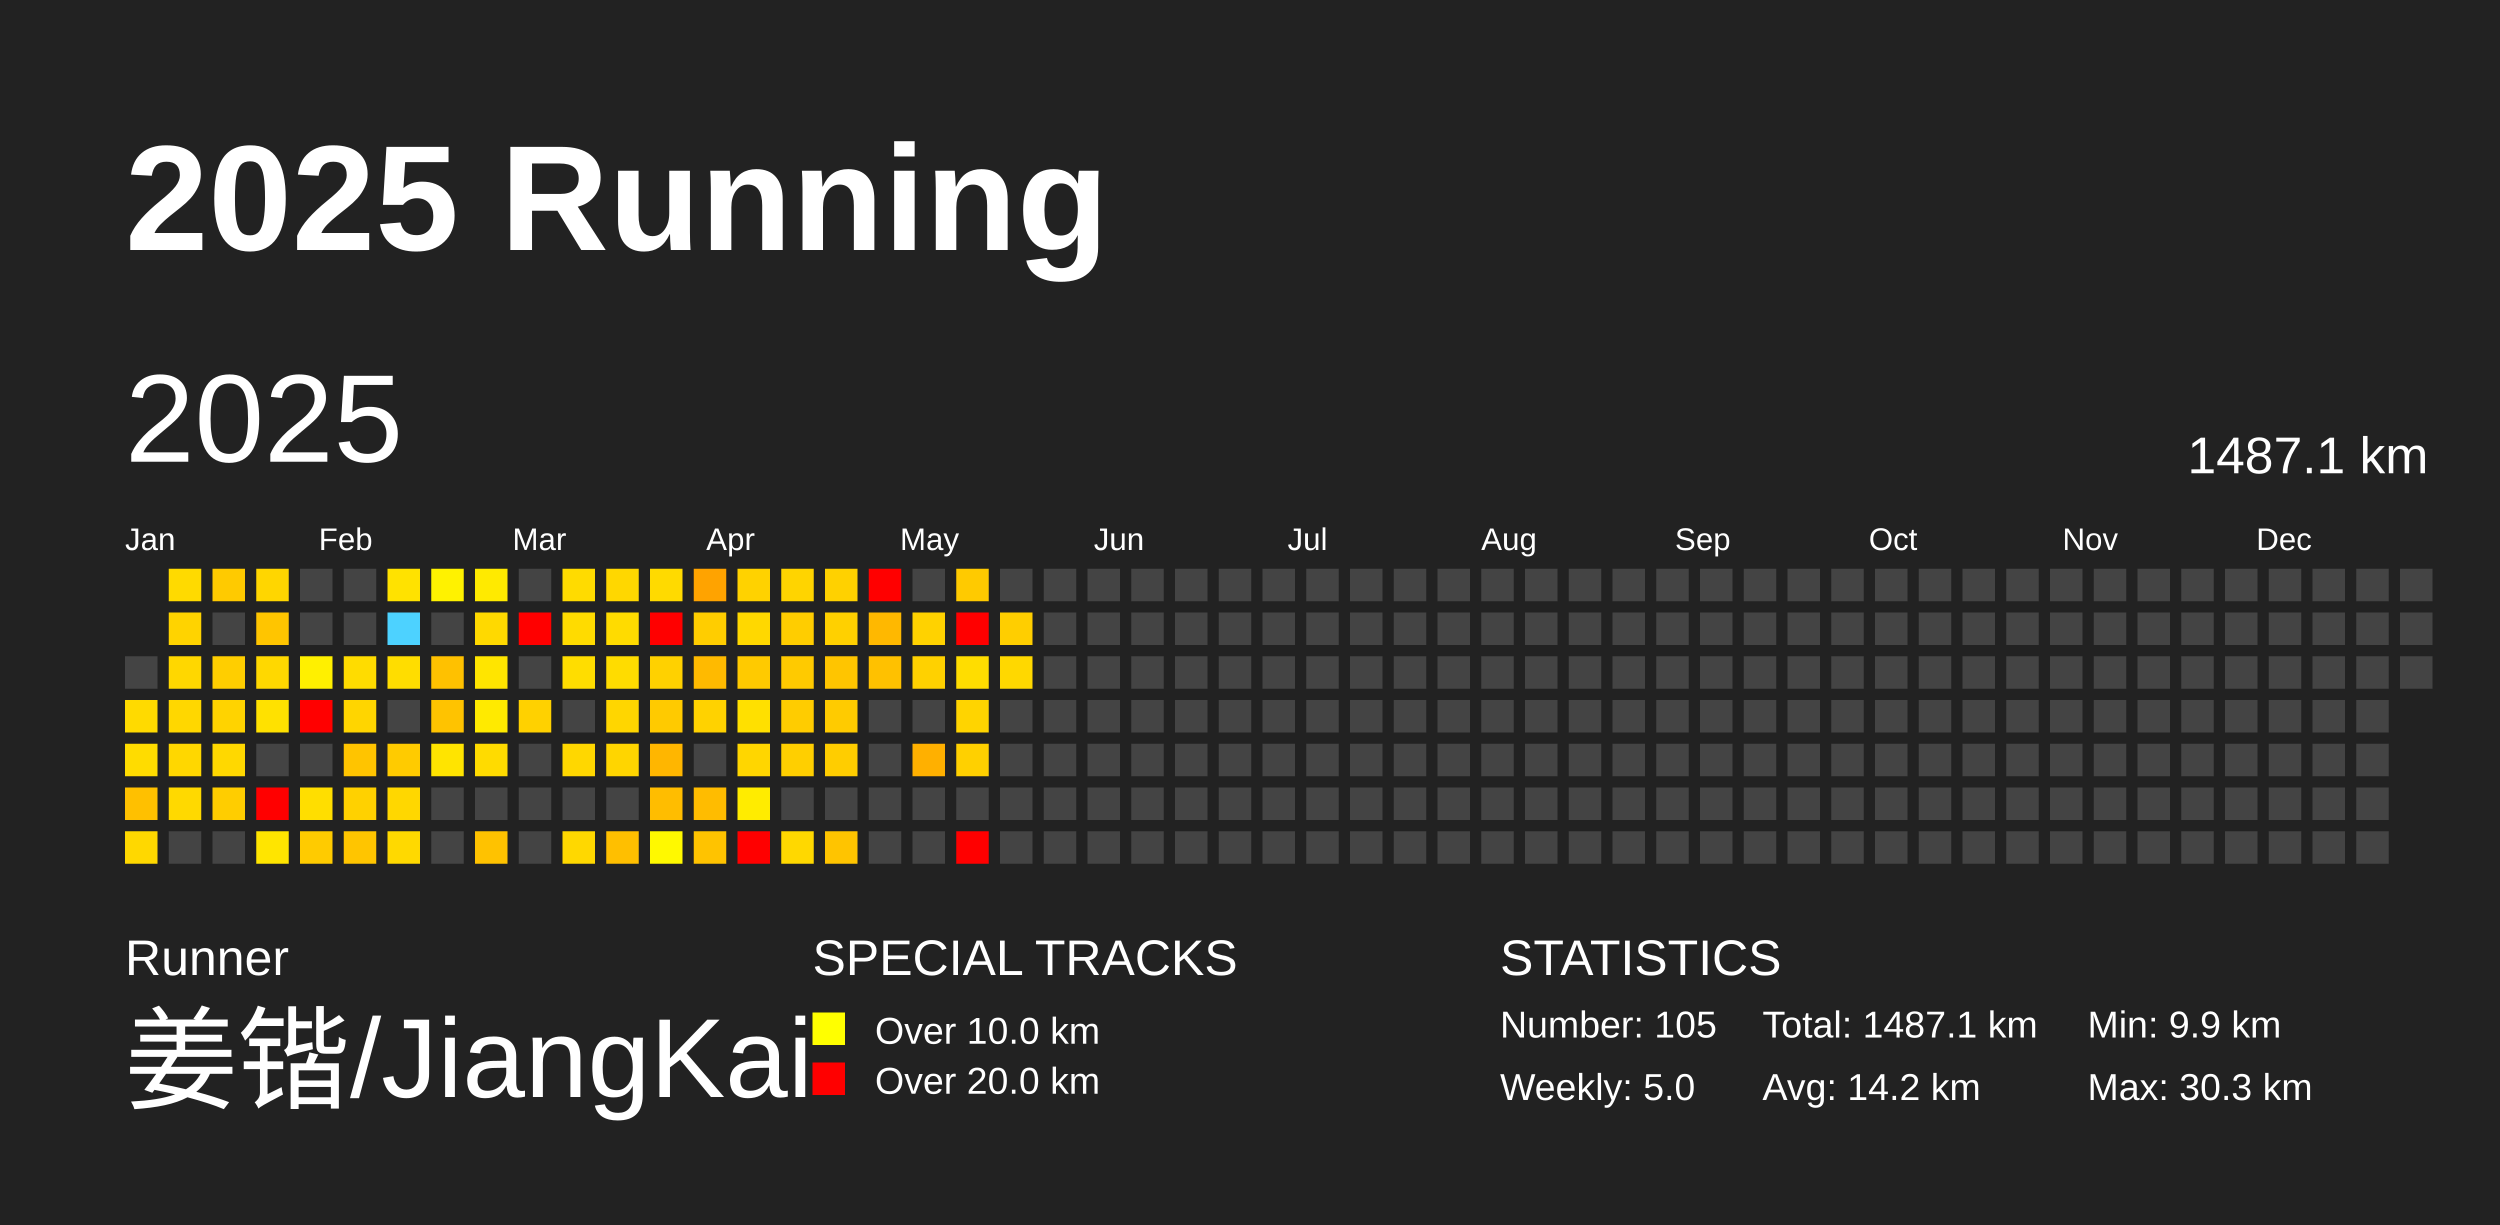
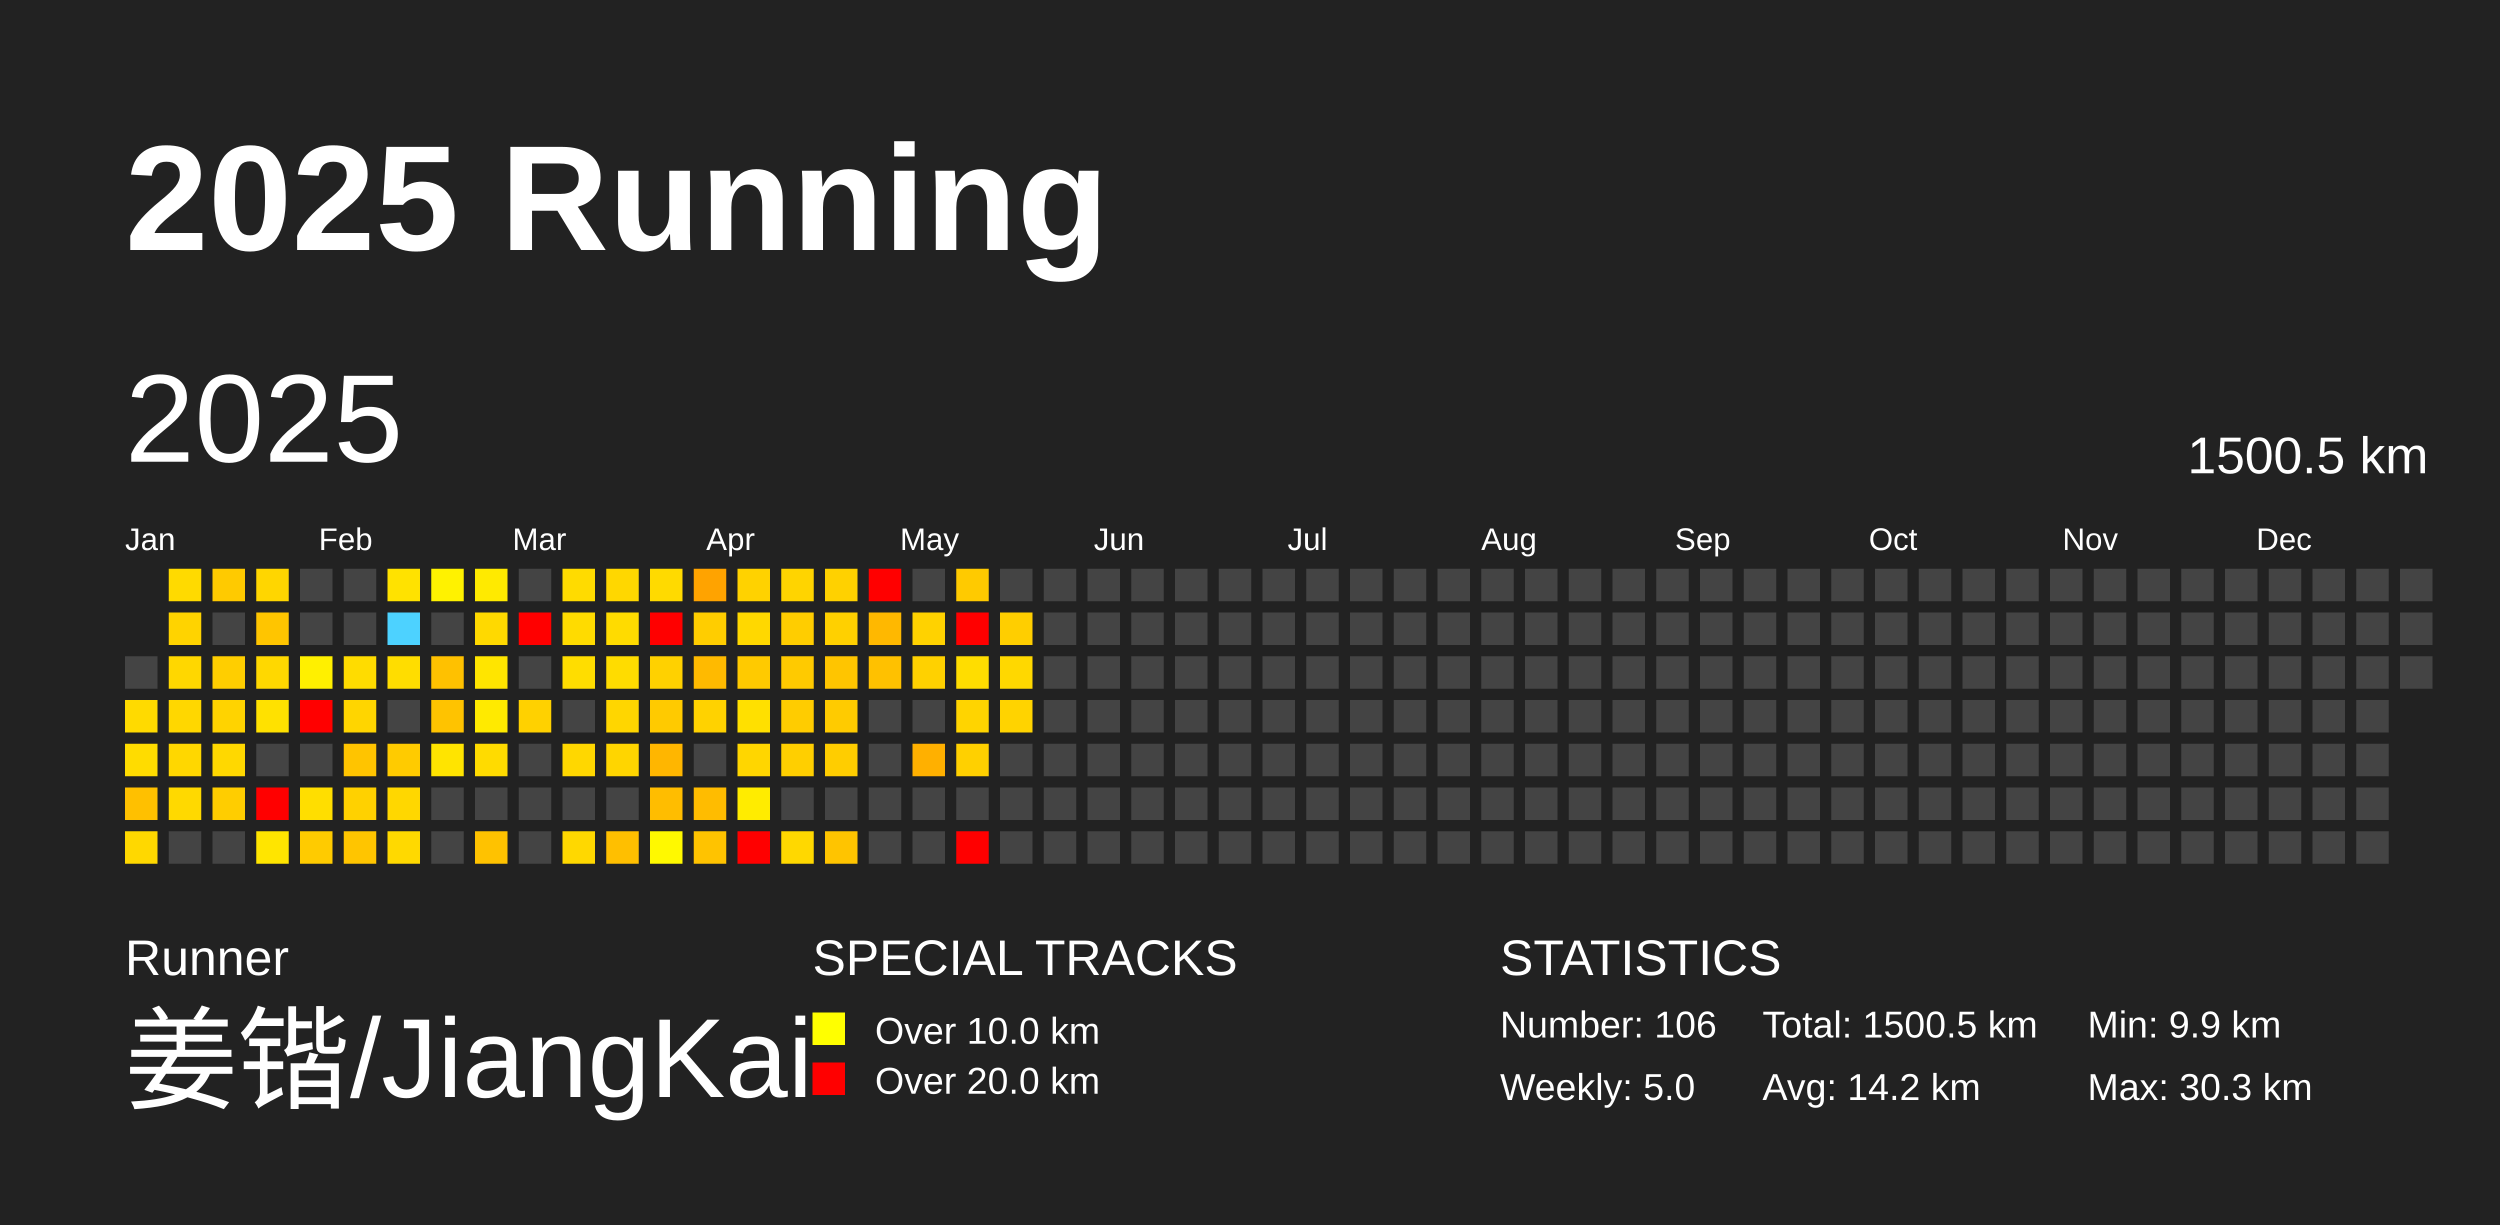
<svg xmlns="http://www.w3.org/2000/svg" baseProfile="full" height="98mm" version="1.1" viewBox="0,0,200,98" width="200mm">
  <defs />
  <rect fill="#222222" height="98" width="200" x="0" y="0" />
  <text fill="#FFFFFF" style="font-size:12px; font-family:Arial; font-weight:bold;" x="10" y="20">2025 Running</text>
  <text fill="#FFFFFF" style="font-size:4px; font-family:Arial" x="10" y="78">Runner</text>
  <text fill="#FFFFFF" style="font-size:9px; font-family:Arial" x="10" y="88">姜锴/JiangKai</text>
  <text fill="#FFFFFF" style="font-size:4px; font-family:Arial" x="65" y="78">SPECIAL TRACKS</text>
  <rect fill="yellow" height="2.6" width="2.6" x="65" y="81" />
  <text fill="#FFFFFF" style="font-size:3px; font-family:Arial" x="70" y="83.5">Over 10.0 km</text>
  <rect fill="red" height="2.6" width="2.6" x="65" y="85" />
  <text fill="#FFFFFF" style="font-size:3px; font-family:Arial" x="70" y="87.5">Over 20.0 km</text>
  <text fill="#FFFFFF" style="font-size:4px; font-family:Arial" x="120" y="78">STATISTICS</text>
-   <text fill="#FFFFFF" style="font-size:3px; font-family:Arial" x="120" y="83">Number: 105</text>
+   <text fill="#FFFFFF" style="font-size:3px; font-family:Arial" x="120" y="83">Number: 106</text>
  <text fill="#FFFFFF" style="font-size:3px; font-family:Arial" x="120" y="88">Weekly: 5.0</text>
-   <text fill="#FFFFFF" style="font-size:3px; font-family:Arial" x="141" y="83">Total: 1487.1 km</text>
+   <text fill="#FFFFFF" style="font-size:3px; font-family:Arial" x="141" y="83">Total: 1500.5 km</text>
  <text fill="#FFFFFF" style="font-size:3px; font-family:Arial" x="141" y="88">Avg: 14.2 km</text>
  <text fill="#FFFFFF" style="font-size:3px; font-family:Arial" x="167" y="83">Min: 9.9 km</text>
  <text fill="#FFFFFF" style="font-size:3px; font-family:Arial" x="167" y="88">Max: 30.3 km</text>
  <text dominant-baseline="hanging" fill="#FFFFFF" style="font-size:10.0px; font-family:Arial;" x="10" y="30">2025</text>
-   <text dominant-baseline="hanging" fill="#FFFFFF" style="font-size:4.125px; font-family:Arial;" x="175" y="35">1487.1 km</text>
+   <text dominant-baseline="hanging" fill="#FFFFFF" style="font-size:4.125px; font-family:Arial;" x="175" y="35">1500.5 km</text>
  <text fill="#FFFFFF" style="font-size:2.5px; font-family:Arial" x="10.0" y="44">Jan</text>
  <text fill="#FFFFFF" style="font-size:2.5px; font-family:Arial" x="25.5" y="44">Feb</text>
  <text fill="#FFFFFF" style="font-size:2.5px; font-family:Arial" x="41.0" y="44">Mar</text>
  <text fill="#FFFFFF" style="font-size:2.5px; font-family:Arial" x="56.5" y="44">Apr</text>
  <text fill="#FFFFFF" style="font-size:2.5px; font-family:Arial" x="72.0" y="44">May</text>
  <text fill="#FFFFFF" style="font-size:2.5px; font-family:Arial" x="87.5" y="44">Jun</text>
  <text fill="#FFFFFF" style="font-size:2.5px; font-family:Arial" x="103.0" y="44">Jul</text>
  <text fill="#FFFFFF" style="font-size:2.5px; font-family:Arial" x="118.5" y="44">Aug</text>
  <text fill="#FFFFFF" style="font-size:2.5px; font-family:Arial" x="134.0" y="44">Sep</text>
  <text fill="#FFFFFF" style="font-size:2.5px; font-family:Arial" x="149.5" y="44">Oct</text>
  <text fill="#FFFFFF" style="font-size:2.5px; font-family:Arial" x="165.0" y="44">Nov</text>
  <text fill="#FFFFFF" style="font-size:2.5px; font-family:Arial" x="180.5" y="44">Dec</text>
  <rect fill="#444444" height="2.6" width="2.6" x="10.0" y="52.5" />
  <rect fill="#ffda00" height="2.6" width="2.6" x="10.0" y="56.0" />
  <rect fill="#ffdc00" height="2.6" width="2.6" x="10.0" y="59.5" />
  <rect fill="#ffc000" height="2.6" width="2.6" x="10.0" y="63.0" />
  <rect fill="#ffd800" height="2.6" width="2.6" x="10.0" y="66.5" />
  <rect fill="#ffda00" height="2.6" width="2.6" x="13.5" y="45.5" />
  <rect fill="#ffd300" height="2.6" width="2.6" x="13.5" y="49.0" />
  <rect fill="#ffd700" height="2.6" width="2.6" x="13.5" y="52.5" />
  <rect fill="#ffd700" height="2.6" width="2.6" x="13.5" y="56.0" />
  <rect fill="#ffd700" height="2.6" width="2.6" x="13.5" y="59.5" />
  <rect fill="#ffd900" height="2.6" width="2.6" x="13.5" y="63.0" />
  <rect fill="#444444" height="2.6" width="2.6" x="13.5" y="66.5" />
  <rect fill="#ffca00" height="2.6" width="2.6" x="17.0" y="45.5" />
  <rect fill="#444444" height="2.6" width="2.6" x="17.0" y="49.0" />
  <rect fill="#ffce00" height="2.6" width="2.6" x="17.0" y="52.5" />
  <rect fill="#ffd300" height="2.6" width="2.6" x="17.0" y="56.0" />
  <rect fill="#ffd800" height="2.6" width="2.6" x="17.0" y="59.5" />
  <rect fill="#ffcd00" height="2.6" width="2.6" x="17.0" y="63.0" />
  <rect fill="#444444" height="2.6" width="2.6" x="17.0" y="66.5" />
  <rect fill="#ffd600" height="2.6" width="2.6" x="20.5" y="45.5" />
  <rect fill="#ffc500" height="2.6" width="2.6" x="20.5" y="49.0" />
  <rect fill="#ffd800" height="2.6" width="2.6" x="20.5" y="52.5" />
  <rect fill="#ffe100" height="2.6" width="2.6" x="20.5" y="56.0" />
  <rect fill="#444444" height="2.6" width="2.6" x="20.5" y="59.5" />
  <rect fill="red" height="2.6" width="2.6" x="20.5" y="63.0" />
  <rect fill="#ffe500" height="2.6" width="2.6" x="20.5" y="66.5" />
  <rect fill="#444444" height="2.6" width="2.6" x="24.0" y="45.5" />
  <rect fill="#444444" height="2.6" width="2.6" x="24.0" y="49.0" />
  <rect fill="#fff000" height="2.6" width="2.6" x="24.0" y="52.5" />
  <rect fill="red" height="2.6" width="2.6" x="24.0" y="56.0" />
  <rect fill="#444444" height="2.6" width="2.6" x="24.0" y="59.5" />
  <rect fill="#ffde00" height="2.6" width="2.6" x="24.0" y="63.0" />
  <rect fill="#ffcb00" height="2.6" width="2.6" x="24.0" y="66.5" />
  <rect fill="#444444" height="2.6" width="2.6" x="27.5" y="45.5" />
  <rect fill="#444444" height="2.6" width="2.6" x="27.5" y="49.0" />
  <rect fill="#ffdc00" height="2.6" width="2.6" x="27.5" y="52.5" />
  <rect fill="#ffd500" height="2.6" width="2.6" x="27.5" y="56.0" />
  <rect fill="#ffc400" height="2.6" width="2.6" x="27.5" y="59.5" />
  <rect fill="#ffd100" height="2.6" width="2.6" x="27.5" y="63.0" />
  <rect fill="#ffc500" height="2.6" width="2.6" x="27.5" y="66.5" />
  <rect fill="#ffe200" height="2.6" width="2.6" x="31.0" y="45.5" />
  <rect fill="#4dd2ff" height="2.6" width="2.6" x="31.0" y="49.0" />
  <rect fill="#ffdd00" height="2.6" width="2.6" x="31.0" y="52.5" />
  <rect fill="#444444" height="2.6" width="2.6" x="31.0" y="56.0" />
  <rect fill="#ffcb00" height="2.6" width="2.6" x="31.0" y="59.5" />
  <rect fill="#ffd700" height="2.6" width="2.6" x="31.0" y="63.0" />
  <rect fill="#ffd900" height="2.6" width="2.6" x="31.0" y="66.5" />
  <rect fill="#fff200" height="2.6" width="2.6" x="34.5" y="45.5" />
  <rect fill="#444444" height="2.6" width="2.6" x="34.5" y="49.0" />
  <rect fill="#ffc100" height="2.6" width="2.6" x="34.5" y="52.5" />
  <rect fill="#ffc300" height="2.6" width="2.6" x="34.5" y="56.0" />
  <rect fill="#ffe400" height="2.6" width="2.6" x="34.5" y="59.5" />
  <rect fill="#444444" height="2.6" width="2.6" x="34.5" y="63.0" />
  <rect fill="#444444" height="2.6" width="2.6" x="34.5" y="66.5" />
  <rect fill="#ffea00" height="2.6" width="2.6" x="38.0" y="45.5" />
  <rect fill="#ffd900" height="2.6" width="2.6" x="38.0" y="49.0" />
  <rect fill="#ffe500" height="2.6" width="2.6" x="38.0" y="52.5" />
  <rect fill="#ffea00" height="2.6" width="2.6" x="38.0" y="56.0" />
  <rect fill="#ffdb00" height="2.6" width="2.6" x="38.0" y="59.5" />
  <rect fill="#444444" height="2.6" width="2.6" x="38.0" y="63.0" />
  <rect fill="#ffc200" height="2.6" width="2.6" x="38.0" y="66.5" />
  <rect fill="#444444" height="2.6" width="2.6" x="41.5" y="45.5" />
  <rect fill="red" height="2.6" width="2.6" x="41.5" y="49.0" />
  <rect fill="#444444" height="2.6" width="2.6" x="41.5" y="52.5" />
  <rect fill="#ffd100" height="2.6" width="2.6" x="41.5" y="56.0" />
  <rect fill="#444444" height="2.6" width="2.6" x="41.5" y="59.5" />
  <rect fill="#444444" height="2.6" width="2.6" x="41.5" y="63.0" />
  <rect fill="#444444" height="2.6" width="2.6" x="41.5" y="66.5" />
  <rect fill="#ffdb00" height="2.6" width="2.6" x="45.0" y="45.5" />
  <rect fill="#ffdb00" height="2.6" width="2.6" x="45.0" y="49.0" />
  <rect fill="#ffdd00" height="2.6" width="2.6" x="45.0" y="52.5" />
  <rect fill="#444444" height="2.6" width="2.6" x="45.0" y="56.0" />
  <rect fill="#ffd700" height="2.6" width="2.6" x="45.0" y="59.5" />
  <rect fill="#444444" height="2.6" width="2.6" x="45.0" y="63.0" />
  <rect fill="#ffd800" height="2.6" width="2.6" x="45.0" y="66.5" />
  <rect fill="#ffd700" height="2.6" width="2.6" x="48.5" y="45.5" />
  <rect fill="#ffdb00" height="2.6" width="2.6" x="48.5" y="49.0" />
  <rect fill="#ffdc00" height="2.6" width="2.6" x="48.5" y="52.5" />
  <rect fill="#ffd600" height="2.6" width="2.6" x="48.5" y="56.0" />
  <rect fill="#ffd500" height="2.6" width="2.6" x="48.5" y="59.5" />
  <rect fill="#444444" height="2.6" width="2.6" x="48.5" y="63.0" />
  <rect fill="#ffbf00" height="2.6" width="2.6" x="48.5" y="66.5" />
  <rect fill="#ffda00" height="2.6" width="2.6" x="52.0" y="45.5" />
  <rect fill="red" height="2.6" width="2.6" x="52.0" y="49.0" />
  <rect fill="#ffd100" height="2.6" width="2.6" x="52.0" y="52.5" />
  <rect fill="#ffca00" height="2.6" width="2.6" x="52.0" y="56.0" />
  <rect fill="#ffb600" height="2.6" width="2.6" x="52.0" y="59.5" />
  <rect fill="#ffbd00" height="2.6" width="2.6" x="52.0" y="63.0" />
  <rect fill="#fff900" height="2.6" width="2.6" x="52.0" y="66.5" />
  <rect fill="#ffa300" height="2.6" width="2.6" x="55.5" y="45.5" />
  <rect fill="#ffcd00" height="2.6" width="2.6" x="55.5" y="49.0" />
  <rect fill="#ffba00" height="2.6" width="2.6" x="55.5" y="52.5" />
  <rect fill="#ffd200" height="2.6" width="2.6" x="55.5" y="56.0" />
  <rect fill="#444444" height="2.6" width="2.6" x="55.5" y="59.5" />
  <rect fill="#ffbc00" height="2.6" width="2.6" x="55.5" y="63.0" />
  <rect fill="#ffc300" height="2.6" width="2.6" x="55.5" y="66.5" />
  <rect fill="#ffd200" height="2.6" width="2.6" x="59.0" y="45.5" />
  <rect fill="#ffd800" height="2.6" width="2.6" x="59.0" y="49.0" />
  <rect fill="#ffca00" height="2.6" width="2.6" x="59.0" y="52.5" />
  <rect fill="#ffe000" height="2.6" width="2.6" x="59.0" y="56.0" />
  <rect fill="#ffd600" height="2.6" width="2.6" x="59.0" y="59.5" />
  <rect fill="#ffec00" height="2.6" width="2.6" x="59.0" y="63.0" />
  <rect fill="red" height="2.6" width="2.6" x="59.0" y="66.5" />
  <rect fill="#ffd400" height="2.6" width="2.6" x="62.5" y="45.5" />
  <rect fill="#ffcd00" height="2.6" width="2.6" x="62.5" y="49.0" />
  <rect fill="#ffca00" height="2.6" width="2.6" x="62.5" y="52.5" />
  <rect fill="#ffcc00" height="2.6" width="2.6" x="62.5" y="56.0" />
  <rect fill="#ffcf00" height="2.6" width="2.6" x="62.5" y="59.5" />
  <rect fill="#444444" height="2.6" width="2.6" x="62.5" y="63.0" />
  <rect fill="#ffd800" height="2.6" width="2.6" x="62.5" y="66.5" />
  <rect fill="#ffd100" height="2.6" width="2.6" x="66.0" y="45.5" />
  <rect fill="#ffd000" height="2.6" width="2.6" x="66.0" y="49.0" />
  <rect fill="#ffc500" height="2.6" width="2.6" x="66.0" y="52.5" />
  <rect fill="#ffcb00" height="2.6" width="2.6" x="66.0" y="56.0" />
  <rect fill="#ffcd00" height="2.6" width="2.6" x="66.0" y="59.5" />
  <rect fill="#444444" height="2.6" width="2.6" x="66.0" y="63.0" />
  <rect fill="#ffc400" height="2.6" width="2.6" x="66.0" y="66.5" />
  <rect fill="red" height="2.6" width="2.6" x="69.5" y="45.5" />
  <rect fill="#ffb800" height="2.6" width="2.6" x="69.5" y="49.0" />
  <rect fill="#ffc100" height="2.6" width="2.6" x="69.5" y="52.5" />
  <rect fill="#444444" height="2.6" width="2.6" x="69.5" y="56.0" />
  <rect fill="#444444" height="2.6" width="2.6" x="69.5" y="59.5" />
  <rect fill="#444444" height="2.6" width="2.6" x="69.5" y="63.0" />
  <rect fill="#444444" height="2.6" width="2.6" x="69.5" y="66.5" />
  <rect fill="#444444" height="2.6" width="2.6" x="73.0" y="45.5" />
  <rect fill="#ffd200" height="2.6" width="2.6" x="73.0" y="49.0" />
  <rect fill="#ffd100" height="2.6" width="2.6" x="73.0" y="52.5" />
  <rect fill="#444444" height="2.6" width="2.6" x="73.0" y="56.0" />
  <rect fill="#ffb000" height="2.6" width="2.6" x="73.0" y="59.5" />
  <rect fill="#444444" height="2.6" width="2.6" x="73.0" y="63.0" />
  <rect fill="#444444" height="2.6" width="2.6" x="73.0" y="66.5" />
  <rect fill="#ffca00" height="2.6" width="2.6" x="76.5" y="45.5" />
  <rect fill="red" height="2.6" width="2.6" x="76.5" y="49.0" />
  <rect fill="#ffdd00" height="2.6" width="2.6" x="76.5" y="52.5" />
  <rect fill="#ffd400" height="2.6" width="2.6" x="76.5" y="56.0" />
  <rect fill="#ffd000" height="2.6" width="2.6" x="76.5" y="59.5" />
  <rect fill="#444444" height="2.6" width="2.6" x="76.5" y="63.0" />
  <rect fill="red" height="2.6" width="2.6" x="76.5" y="66.5" />
  <rect fill="#444444" height="2.6" width="2.6" x="80.0" y="45.5" />
  <rect fill="#ffce00" height="2.6" width="2.6" x="80.0" y="49.0" />
  <rect fill="#ffd800" height="2.6" width="2.6" x="80.0" y="52.5" />
-   <rect fill="#444444" height="2.6" width="2.6" x="80.0" y="56.0" />
+   <rect fill="#ffd300" height="2.6" width="2.6" x="80.0" y="56.0" />
  <rect fill="#444444" height="2.6" width="2.6" x="80.0" y="59.5" />
  <rect fill="#444444" height="2.6" width="2.6" x="80.0" y="63.0" />
  <rect fill="#444444" height="2.6" width="2.6" x="80.0" y="66.5" />
  <rect fill="#444444" height="2.6" width="2.6" x="83.5" y="45.5" />
  <rect fill="#444444" height="2.6" width="2.6" x="83.5" y="49.0" />
  <rect fill="#444444" height="2.6" width="2.6" x="83.5" y="52.5" />
  <rect fill="#444444" height="2.6" width="2.6" x="83.5" y="56.0" />
  <rect fill="#444444" height="2.6" width="2.6" x="83.5" y="59.5" />
  <rect fill="#444444" height="2.6" width="2.6" x="83.5" y="63.0" />
  <rect fill="#444444" height="2.6" width="2.6" x="83.5" y="66.5" />
  <rect fill="#444444" height="2.6" width="2.6" x="87.0" y="45.5" />
  <rect fill="#444444" height="2.6" width="2.6" x="87.0" y="49.0" />
  <rect fill="#444444" height="2.6" width="2.6" x="87.0" y="52.5" />
  <rect fill="#444444" height="2.6" width="2.6" x="87.0" y="56.0" />
  <rect fill="#444444" height="2.6" width="2.6" x="87.0" y="59.5" />
  <rect fill="#444444" height="2.6" width="2.6" x="87.0" y="63.0" />
  <rect fill="#444444" height="2.6" width="2.6" x="87.0" y="66.5" />
  <rect fill="#444444" height="2.6" width="2.6" x="90.5" y="45.5" />
  <rect fill="#444444" height="2.6" width="2.6" x="90.5" y="49.0" />
  <rect fill="#444444" height="2.6" width="2.6" x="90.5" y="52.5" />
  <rect fill="#444444" height="2.6" width="2.6" x="90.5" y="56.0" />
  <rect fill="#444444" height="2.6" width="2.6" x="90.5" y="59.5" />
  <rect fill="#444444" height="2.6" width="2.6" x="90.5" y="63.0" />
  <rect fill="#444444" height="2.6" width="2.6" x="90.5" y="66.5" />
  <rect fill="#444444" height="2.6" width="2.6" x="94.0" y="45.5" />
  <rect fill="#444444" height="2.6" width="2.6" x="94.0" y="49.0" />
  <rect fill="#444444" height="2.6" width="2.6" x="94.0" y="52.5" />
  <rect fill="#444444" height="2.6" width="2.6" x="94.0" y="56.0" />
  <rect fill="#444444" height="2.6" width="2.6" x="94.0" y="59.5" />
  <rect fill="#444444" height="2.6" width="2.6" x="94.0" y="63.0" />
  <rect fill="#444444" height="2.6" width="2.6" x="94.0" y="66.5" />
  <rect fill="#444444" height="2.6" width="2.6" x="97.5" y="45.5" />
  <rect fill="#444444" height="2.6" width="2.6" x="97.5" y="49.0" />
  <rect fill="#444444" height="2.6" width="2.6" x="97.5" y="52.5" />
  <rect fill="#444444" height="2.6" width="2.6" x="97.5" y="56.0" />
  <rect fill="#444444" height="2.6" width="2.6" x="97.5" y="59.5" />
  <rect fill="#444444" height="2.6" width="2.6" x="97.5" y="63.0" />
  <rect fill="#444444" height="2.6" width="2.6" x="97.5" y="66.5" />
  <rect fill="#444444" height="2.6" width="2.6" x="101.0" y="45.5" />
  <rect fill="#444444" height="2.6" width="2.6" x="101.0" y="49.0" />
  <rect fill="#444444" height="2.6" width="2.6" x="101.0" y="52.5" />
  <rect fill="#444444" height="2.6" width="2.6" x="101.0" y="56.0" />
  <rect fill="#444444" height="2.6" width="2.6" x="101.0" y="59.5" />
  <rect fill="#444444" height="2.6" width="2.6" x="101.0" y="63.0" />
  <rect fill="#444444" height="2.6" width="2.6" x="101.0" y="66.5" />
  <rect fill="#444444" height="2.6" width="2.6" x="104.5" y="45.5" />
  <rect fill="#444444" height="2.6" width="2.6" x="104.5" y="49.0" />
  <rect fill="#444444" height="2.6" width="2.6" x="104.5" y="52.5" />
  <rect fill="#444444" height="2.6" width="2.6" x="104.5" y="56.0" />
  <rect fill="#444444" height="2.6" width="2.6" x="104.5" y="59.5" />
  <rect fill="#444444" height="2.6" width="2.6" x="104.5" y="63.0" />
  <rect fill="#444444" height="2.6" width="2.6" x="104.5" y="66.5" />
  <rect fill="#444444" height="2.6" width="2.6" x="108.0" y="45.5" />
  <rect fill="#444444" height="2.6" width="2.6" x="108.0" y="49.0" />
  <rect fill="#444444" height="2.6" width="2.6" x="108.0" y="52.5" />
  <rect fill="#444444" height="2.6" width="2.6" x="108.0" y="56.0" />
  <rect fill="#444444" height="2.6" width="2.6" x="108.0" y="59.5" />
  <rect fill="#444444" height="2.6" width="2.6" x="108.0" y="63.0" />
  <rect fill="#444444" height="2.6" width="2.6" x="108.0" y="66.5" />
  <rect fill="#444444" height="2.6" width="2.6" x="111.5" y="45.5" />
  <rect fill="#444444" height="2.6" width="2.6" x="111.5" y="49.0" />
  <rect fill="#444444" height="2.6" width="2.6" x="111.5" y="52.5" />
  <rect fill="#444444" height="2.6" width="2.6" x="111.5" y="56.0" />
  <rect fill="#444444" height="2.6" width="2.6" x="111.5" y="59.5" />
  <rect fill="#444444" height="2.6" width="2.6" x="111.5" y="63.0" />
  <rect fill="#444444" height="2.6" width="2.6" x="111.5" y="66.5" />
  <rect fill="#444444" height="2.6" width="2.6" x="115.0" y="45.5" />
  <rect fill="#444444" height="2.6" width="2.6" x="115.0" y="49.0" />
  <rect fill="#444444" height="2.6" width="2.6" x="115.0" y="52.5" />
  <rect fill="#444444" height="2.6" width="2.6" x="115.0" y="56.0" />
  <rect fill="#444444" height="2.6" width="2.6" x="115.0" y="59.5" />
  <rect fill="#444444" height="2.6" width="2.6" x="115.0" y="63.0" />
  <rect fill="#444444" height="2.6" width="2.6" x="115.0" y="66.5" />
  <rect fill="#444444" height="2.6" width="2.6" x="118.5" y="45.5" />
  <rect fill="#444444" height="2.6" width="2.6" x="118.5" y="49.0" />
  <rect fill="#444444" height="2.6" width="2.6" x="118.5" y="52.5" />
  <rect fill="#444444" height="2.6" width="2.6" x="118.5" y="56.0" />
  <rect fill="#444444" height="2.6" width="2.6" x="118.5" y="59.5" />
  <rect fill="#444444" height="2.6" width="2.6" x="118.5" y="63.0" />
  <rect fill="#444444" height="2.6" width="2.6" x="118.5" y="66.5" />
  <rect fill="#444444" height="2.6" width="2.6" x="122.0" y="45.5" />
  <rect fill="#444444" height="2.6" width="2.6" x="122.0" y="49.0" />
  <rect fill="#444444" height="2.6" width="2.6" x="122.0" y="52.5" />
  <rect fill="#444444" height="2.6" width="2.6" x="122.0" y="56.0" />
  <rect fill="#444444" height="2.6" width="2.6" x="122.0" y="59.5" />
  <rect fill="#444444" height="2.6" width="2.6" x="122.0" y="63.0" />
  <rect fill="#444444" height="2.6" width="2.6" x="122.0" y="66.5" />
  <rect fill="#444444" height="2.6" width="2.6" x="125.5" y="45.5" />
  <rect fill="#444444" height="2.6" width="2.6" x="125.5" y="49.0" />
  <rect fill="#444444" height="2.6" width="2.6" x="125.5" y="52.5" />
  <rect fill="#444444" height="2.6" width="2.6" x="125.5" y="56.0" />
  <rect fill="#444444" height="2.6" width="2.6" x="125.5" y="59.5" />
  <rect fill="#444444" height="2.6" width="2.6" x="125.5" y="63.0" />
  <rect fill="#444444" height="2.6" width="2.6" x="125.5" y="66.5" />
  <rect fill="#444444" height="2.6" width="2.6" x="129.0" y="45.5" />
  <rect fill="#444444" height="2.6" width="2.6" x="129.0" y="49.0" />
  <rect fill="#444444" height="2.6" width="2.6" x="129.0" y="52.5" />
  <rect fill="#444444" height="2.6" width="2.6" x="129.0" y="56.0" />
  <rect fill="#444444" height="2.6" width="2.6" x="129.0" y="59.5" />
  <rect fill="#444444" height="2.6" width="2.6" x="129.0" y="63.0" />
  <rect fill="#444444" height="2.6" width="2.6" x="129.0" y="66.5" />
  <rect fill="#444444" height="2.6" width="2.6" x="132.5" y="45.5" />
  <rect fill="#444444" height="2.6" width="2.6" x="132.5" y="49.0" />
  <rect fill="#444444" height="2.6" width="2.6" x="132.5" y="52.5" />
  <rect fill="#444444" height="2.6" width="2.6" x="132.5" y="56.0" />
  <rect fill="#444444" height="2.6" width="2.6" x="132.5" y="59.5" />
  <rect fill="#444444" height="2.6" width="2.6" x="132.5" y="63.0" />
  <rect fill="#444444" height="2.6" width="2.6" x="132.5" y="66.5" />
  <rect fill="#444444" height="2.6" width="2.6" x="136.0" y="45.5" />
  <rect fill="#444444" height="2.6" width="2.6" x="136.0" y="49.0" />
  <rect fill="#444444" height="2.6" width="2.6" x="136.0" y="52.5" />
  <rect fill="#444444" height="2.6" width="2.6" x="136.0" y="56.0" />
  <rect fill="#444444" height="2.6" width="2.6" x="136.0" y="59.5" />
  <rect fill="#444444" height="2.6" width="2.6" x="136.0" y="63.0" />
  <rect fill="#444444" height="2.6" width="2.6" x="136.0" y="66.5" />
  <rect fill="#444444" height="2.6" width="2.6" x="139.5" y="45.5" />
  <rect fill="#444444" height="2.6" width="2.6" x="139.5" y="49.0" />
  <rect fill="#444444" height="2.6" width="2.6" x="139.5" y="52.5" />
  <rect fill="#444444" height="2.6" width="2.6" x="139.5" y="56.0" />
  <rect fill="#444444" height="2.6" width="2.6" x="139.5" y="59.5" />
  <rect fill="#444444" height="2.6" width="2.6" x="139.5" y="63.0" />
  <rect fill="#444444" height="2.6" width="2.6" x="139.5" y="66.5" />
  <rect fill="#444444" height="2.6" width="2.6" x="143.0" y="45.5" />
  <rect fill="#444444" height="2.6" width="2.6" x="143.0" y="49.0" />
  <rect fill="#444444" height="2.6" width="2.6" x="143.0" y="52.5" />
  <rect fill="#444444" height="2.6" width="2.6" x="143.0" y="56.0" />
  <rect fill="#444444" height="2.6" width="2.6" x="143.0" y="59.5" />
  <rect fill="#444444" height="2.6" width="2.6" x="143.0" y="63.0" />
  <rect fill="#444444" height="2.6" width="2.6" x="143.0" y="66.5" />
  <rect fill="#444444" height="2.6" width="2.6" x="146.5" y="45.5" />
  <rect fill="#444444" height="2.6" width="2.6" x="146.5" y="49.0" />
  <rect fill="#444444" height="2.6" width="2.6" x="146.5" y="52.5" />
  <rect fill="#444444" height="2.6" width="2.6" x="146.5" y="56.0" />
  <rect fill="#444444" height="2.6" width="2.6" x="146.5" y="59.5" />
  <rect fill="#444444" height="2.6" width="2.6" x="146.5" y="63.0" />
  <rect fill="#444444" height="2.6" width="2.6" x="146.5" y="66.5" />
  <rect fill="#444444" height="2.6" width="2.6" x="150.0" y="45.5" />
  <rect fill="#444444" height="2.6" width="2.6" x="150.0" y="49.0" />
  <rect fill="#444444" height="2.6" width="2.6" x="150.0" y="52.5" />
  <rect fill="#444444" height="2.6" width="2.6" x="150.0" y="56.0" />
  <rect fill="#444444" height="2.6" width="2.6" x="150.0" y="59.5" />
  <rect fill="#444444" height="2.6" width="2.6" x="150.0" y="63.0" />
  <rect fill="#444444" height="2.6" width="2.6" x="150.0" y="66.5" />
  <rect fill="#444444" height="2.6" width="2.6" x="153.5" y="45.5" />
  <rect fill="#444444" height="2.6" width="2.6" x="153.5" y="49.0" />
  <rect fill="#444444" height="2.6" width="2.6" x="153.5" y="52.5" />
  <rect fill="#444444" height="2.6" width="2.6" x="153.5" y="56.0" />
  <rect fill="#444444" height="2.6" width="2.6" x="153.5" y="59.5" />
  <rect fill="#444444" height="2.6" width="2.6" x="153.5" y="63.0" />
  <rect fill="#444444" height="2.6" width="2.6" x="153.5" y="66.5" />
  <rect fill="#444444" height="2.6" width="2.6" x="157.0" y="45.5" />
  <rect fill="#444444" height="2.6" width="2.6" x="157.0" y="49.0" />
  <rect fill="#444444" height="2.6" width="2.6" x="157.0" y="52.5" />
  <rect fill="#444444" height="2.6" width="2.6" x="157.0" y="56.0" />
  <rect fill="#444444" height="2.6" width="2.6" x="157.0" y="59.5" />
  <rect fill="#444444" height="2.6" width="2.6" x="157.0" y="63.0" />
  <rect fill="#444444" height="2.6" width="2.6" x="157.0" y="66.5" />
  <rect fill="#444444" height="2.6" width="2.6" x="160.5" y="45.5" />
  <rect fill="#444444" height="2.6" width="2.6" x="160.5" y="49.0" />
  <rect fill="#444444" height="2.6" width="2.6" x="160.5" y="52.5" />
  <rect fill="#444444" height="2.6" width="2.6" x="160.5" y="56.0" />
  <rect fill="#444444" height="2.6" width="2.6" x="160.5" y="59.5" />
  <rect fill="#444444" height="2.6" width="2.6" x="160.5" y="63.0" />
  <rect fill="#444444" height="2.6" width="2.6" x="160.5" y="66.5" />
  <rect fill="#444444" height="2.6" width="2.6" x="164.0" y="45.5" />
  <rect fill="#444444" height="2.6" width="2.6" x="164.0" y="49.0" />
  <rect fill="#444444" height="2.6" width="2.6" x="164.0" y="52.5" />
  <rect fill="#444444" height="2.6" width="2.6" x="164.0" y="56.0" />
  <rect fill="#444444" height="2.6" width="2.6" x="164.0" y="59.5" />
  <rect fill="#444444" height="2.6" width="2.6" x="164.0" y="63.0" />
  <rect fill="#444444" height="2.6" width="2.6" x="164.0" y="66.5" />
  <rect fill="#444444" height="2.6" width="2.6" x="167.5" y="45.5" />
  <rect fill="#444444" height="2.6" width="2.6" x="167.5" y="49.0" />
  <rect fill="#444444" height="2.6" width="2.6" x="167.5" y="52.5" />
  <rect fill="#444444" height="2.6" width="2.6" x="167.5" y="56.0" />
  <rect fill="#444444" height="2.6" width="2.6" x="167.5" y="59.5" />
  <rect fill="#444444" height="2.6" width="2.6" x="167.5" y="63.0" />
  <rect fill="#444444" height="2.6" width="2.6" x="167.5" y="66.5" />
  <rect fill="#444444" height="2.6" width="2.6" x="171.0" y="45.5" />
  <rect fill="#444444" height="2.6" width="2.6" x="171.0" y="49.0" />
  <rect fill="#444444" height="2.6" width="2.6" x="171.0" y="52.5" />
  <rect fill="#444444" height="2.6" width="2.6" x="171.0" y="56.0" />
  <rect fill="#444444" height="2.6" width="2.6" x="171.0" y="59.5" />
  <rect fill="#444444" height="2.6" width="2.6" x="171.0" y="63.0" />
  <rect fill="#444444" height="2.6" width="2.6" x="171.0" y="66.5" />
  <rect fill="#444444" height="2.6" width="2.6" x="174.5" y="45.5" />
  <rect fill="#444444" height="2.6" width="2.6" x="174.5" y="49.0" />
  <rect fill="#444444" height="2.6" width="2.6" x="174.5" y="52.5" />
  <rect fill="#444444" height="2.6" width="2.6" x="174.5" y="56.0" />
  <rect fill="#444444" height="2.6" width="2.6" x="174.5" y="59.5" />
  <rect fill="#444444" height="2.6" width="2.6" x="174.5" y="63.0" />
  <rect fill="#444444" height="2.6" width="2.6" x="174.5" y="66.5" />
  <rect fill="#444444" height="2.6" width="2.6" x="178.0" y="45.5" />
  <rect fill="#444444" height="2.6" width="2.6" x="178.0" y="49.0" />
  <rect fill="#444444" height="2.6" width="2.6" x="178.0" y="52.5" />
  <rect fill="#444444" height="2.6" width="2.6" x="178.0" y="56.0" />
  <rect fill="#444444" height="2.6" width="2.6" x="178.0" y="59.5" />
  <rect fill="#444444" height="2.6" width="2.6" x="178.0" y="63.0" />
  <rect fill="#444444" height="2.6" width="2.6" x="178.0" y="66.5" />
  <rect fill="#444444" height="2.6" width="2.6" x="181.5" y="45.5" />
  <rect fill="#444444" height="2.6" width="2.6" x="181.5" y="49.0" />
  <rect fill="#444444" height="2.6" width="2.6" x="181.5" y="52.5" />
  <rect fill="#444444" height="2.6" width="2.6" x="181.5" y="56.0" />
  <rect fill="#444444" height="2.6" width="2.6" x="181.5" y="59.5" />
  <rect fill="#444444" height="2.6" width="2.6" x="181.5" y="63.0" />
  <rect fill="#444444" height="2.6" width="2.6" x="181.5" y="66.5" />
  <rect fill="#444444" height="2.6" width="2.6" x="185.0" y="45.5" />
  <rect fill="#444444" height="2.6" width="2.6" x="185.0" y="49.0" />
  <rect fill="#444444" height="2.6" width="2.6" x="185.0" y="52.5" />
  <rect fill="#444444" height="2.6" width="2.6" x="185.0" y="56.0" />
  <rect fill="#444444" height="2.6" width="2.6" x="185.0" y="59.5" />
  <rect fill="#444444" height="2.6" width="2.6" x="185.0" y="63.0" />
  <rect fill="#444444" height="2.6" width="2.6" x="185.0" y="66.5" />
  <rect fill="#444444" height="2.6" width="2.6" x="188.5" y="45.5" />
  <rect fill="#444444" height="2.6" width="2.6" x="188.5" y="49.0" />
  <rect fill="#444444" height="2.6" width="2.6" x="188.5" y="52.5" />
  <rect fill="#444444" height="2.6" width="2.6" x="188.5" y="56.0" />
  <rect fill="#444444" height="2.6" width="2.6" x="188.5" y="59.5" />
  <rect fill="#444444" height="2.6" width="2.6" x="188.5" y="63.0" />
  <rect fill="#444444" height="2.6" width="2.6" x="188.5" y="66.5" />
  <rect fill="#444444" height="2.6" width="2.6" x="192.0" y="45.5" />
  <rect fill="#444444" height="2.6" width="2.6" x="192.0" y="49.0" />
  <rect fill="#444444" height="2.6" width="2.6" x="192.0" y="52.5" />
</svg>
